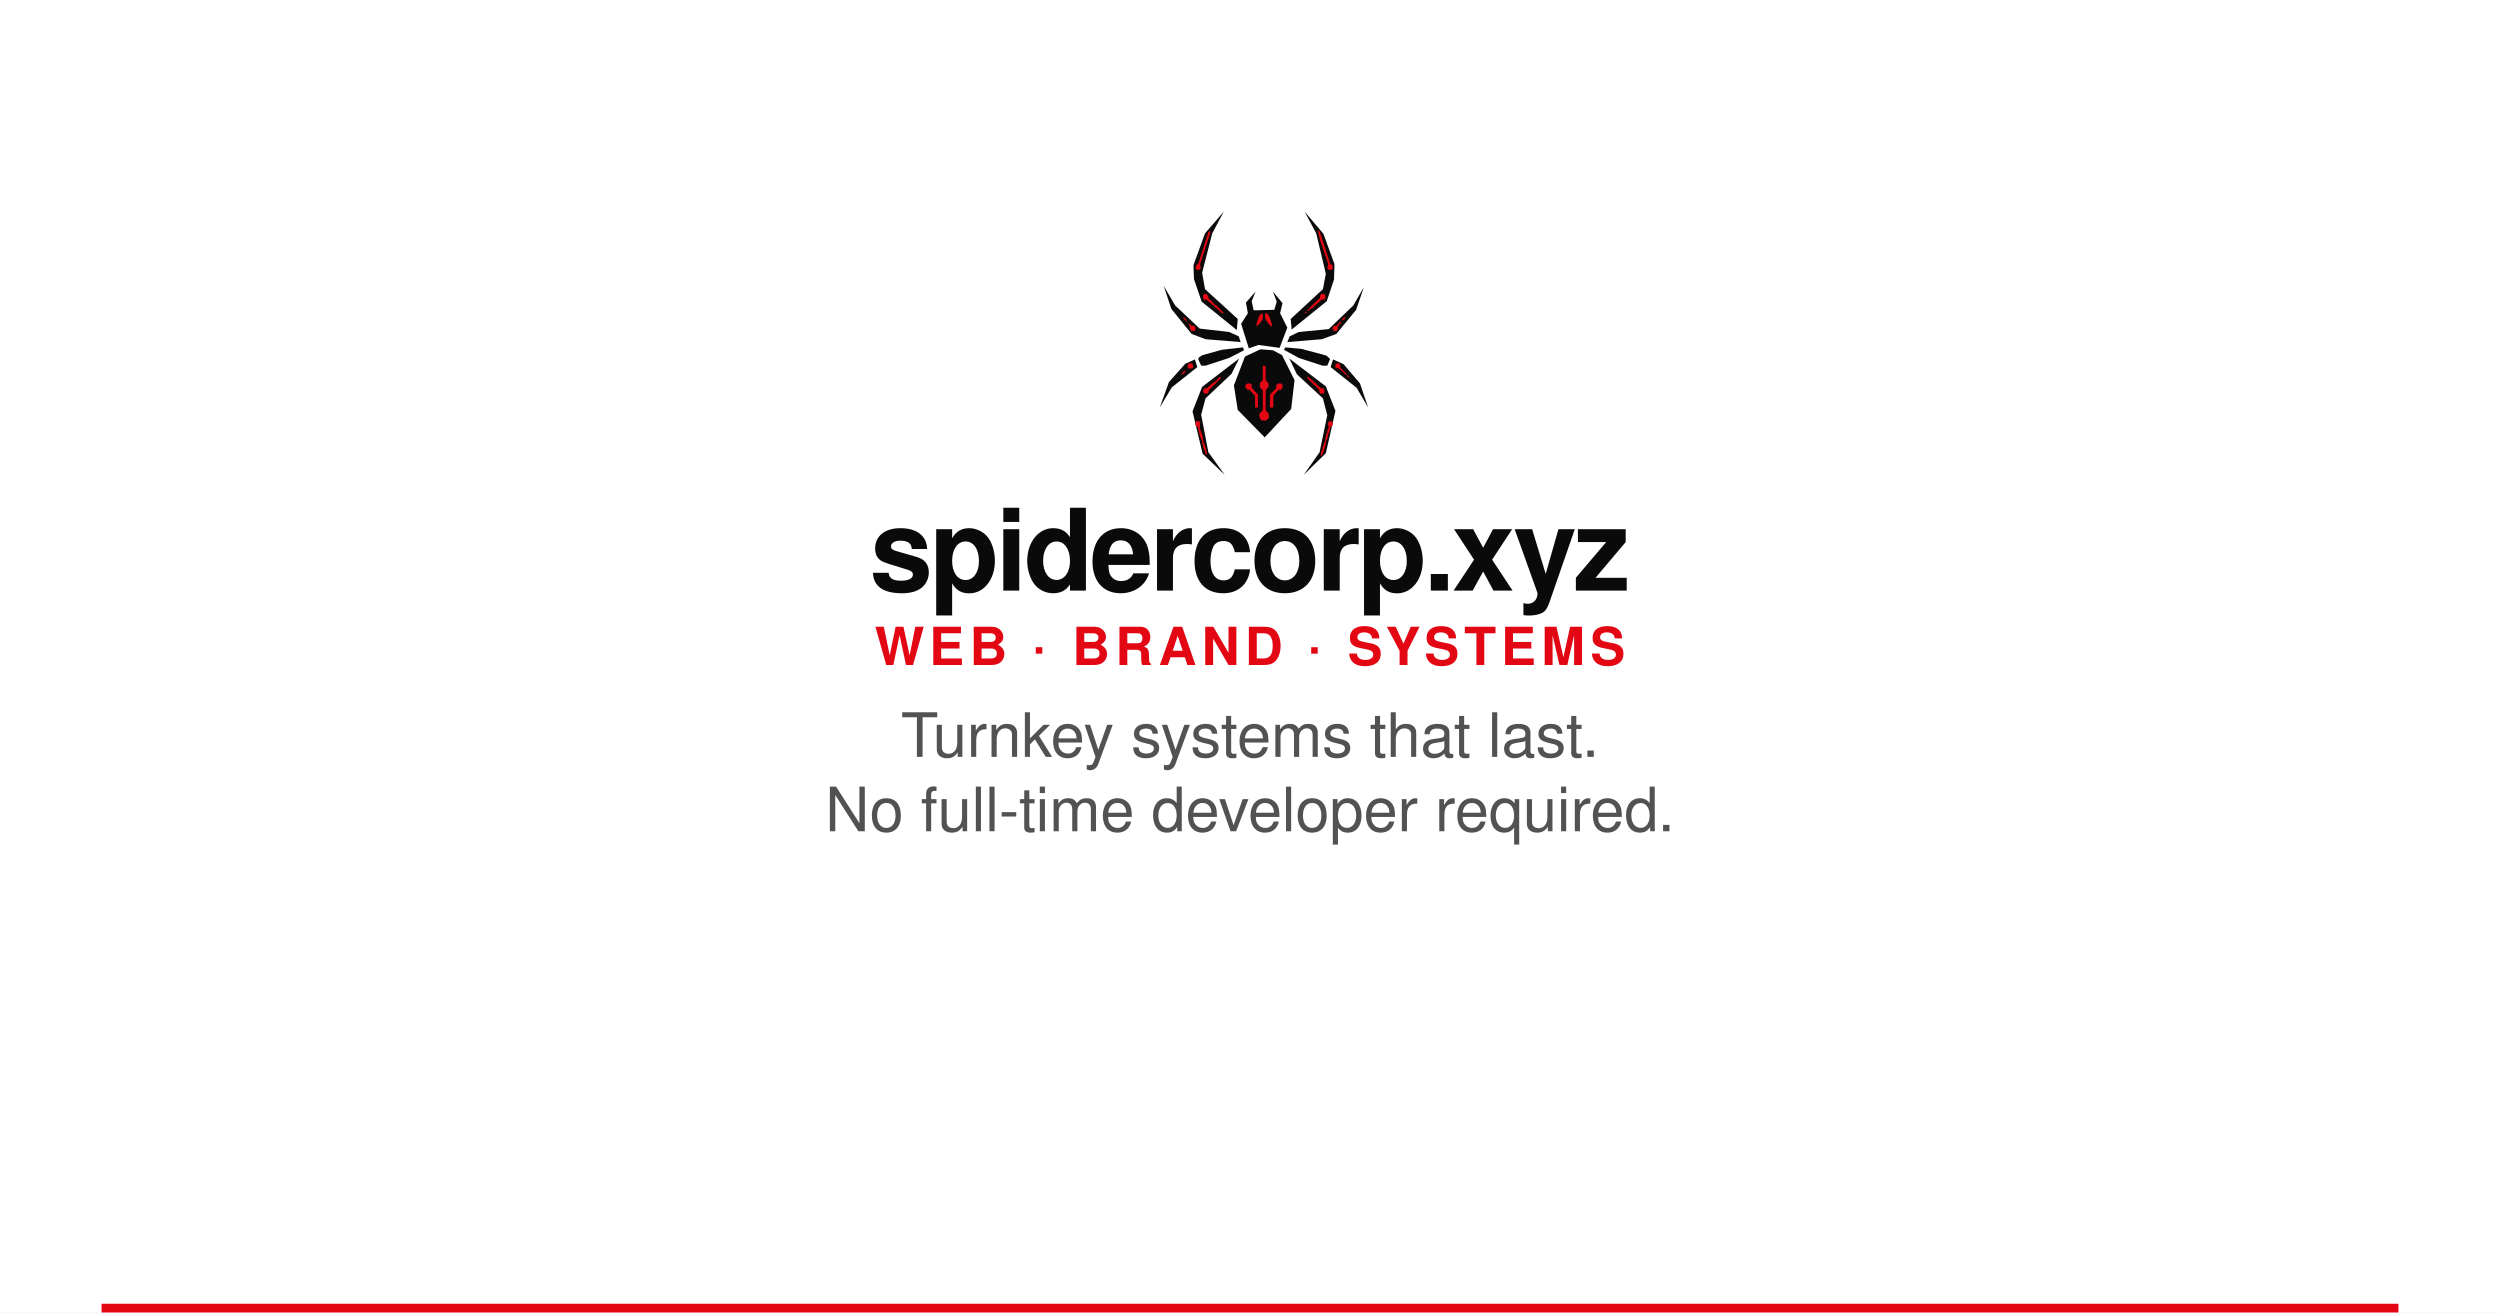
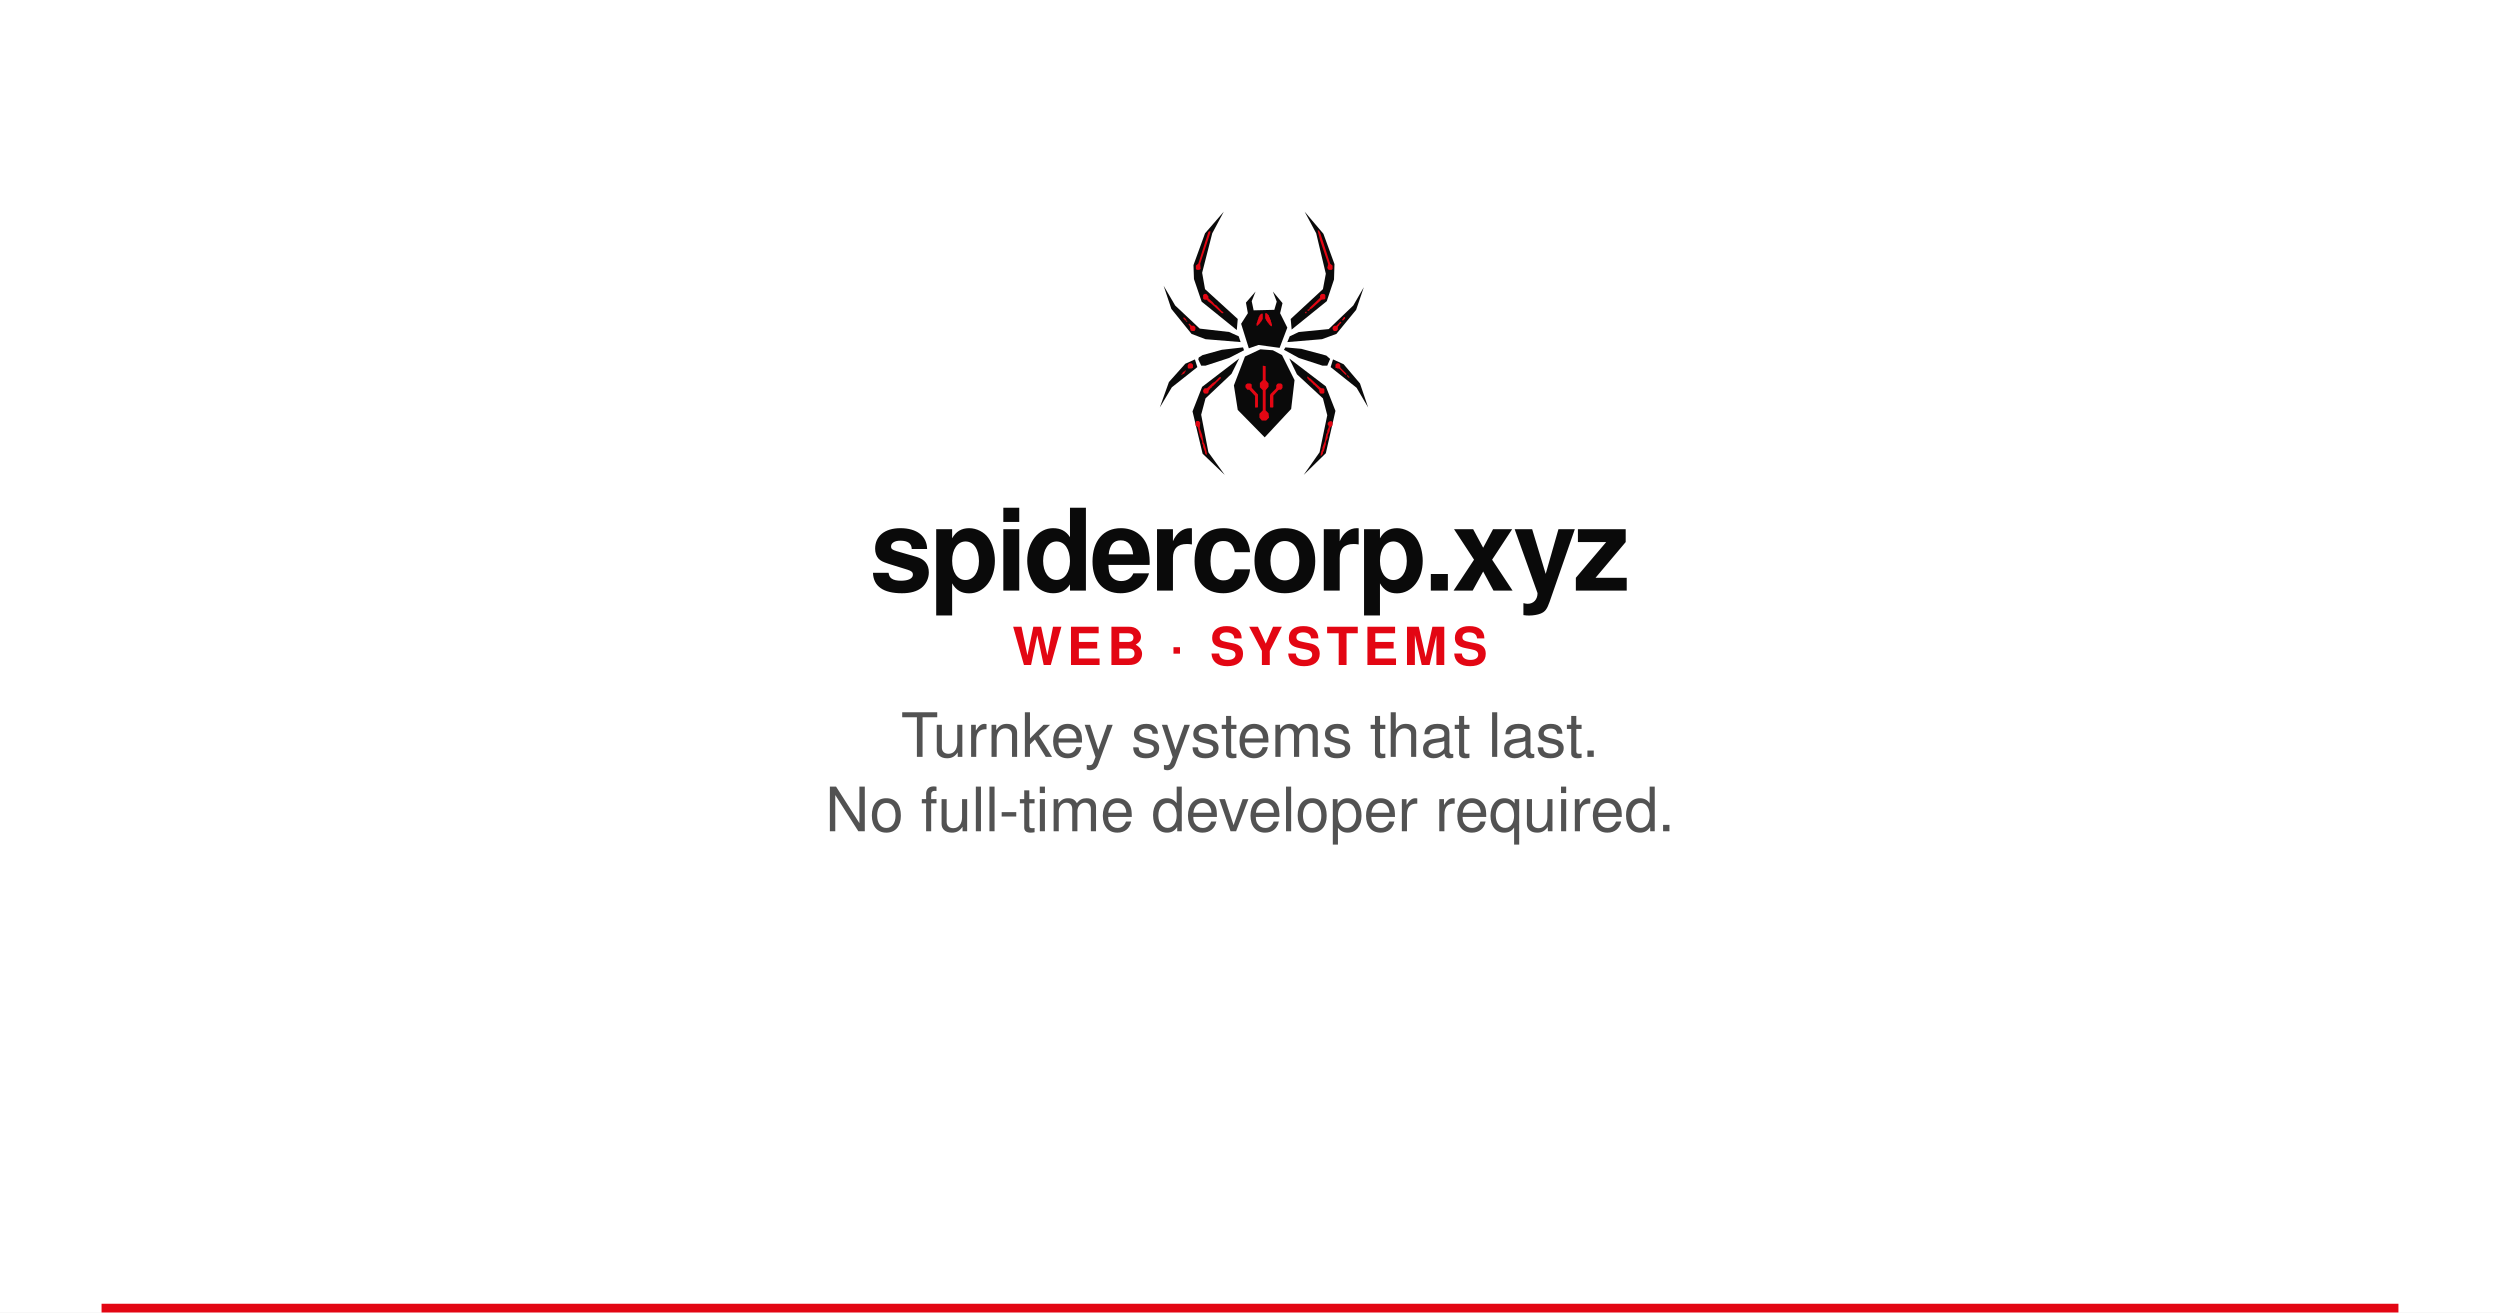
<svg xmlns="http://www.w3.org/2000/svg" width="1200" height="630" viewBox="0 0 1200 630">
  <rect width="1200" height="630" fill="#ffffff" />
  <g transform="translate(48.75 0) scale(1.05)">
    <rect width="1050" height="600" fill="#ffffff" />
    <rect x="0" y="596" width="1050" height="4" fill="#e30613" />
    <g font-family="Syne, system-ui, -apple-system, Segoe UI, Helvetica, Arial, sans-serif" text-anchor="middle">
      <g transform="translate(482 95) scale(0.88)">
        <g transform="translate(-42.75 2)">
          <g fill="#0a0a0a">
            <path d="m134.75 76.75-1.25 4L147 91.5l6 10.25-4.25-12.5-8.5-10Zm-71.75 0L58 79l-8.5 9.5-4.75 13.25L51 91.25l13.25-10.5Z" />
            <path d="m59.75 79 .25-.25h1.25l.25.25v1l-.25.25H60l-.25-.25ZM112 76.25l4 8.25L129.5 97l2.25 8.75-4 19.25-8.25 11.75L131 125.5l5-22-5-12.75Z" />
            <path d="m127.5 91.75.25-.25h1.5l.25.25h.25l.75.75v1.25l-.75.75h-1.5l-.75-.75ZM86 76.25 66.75 91l-5 12.75 5.25 22 11.5 11L70 125l-3.75-19.5L68.5 97 82 84.25Z" />
            <path d="M68.5 91.5H70l.25.25v2l-.75.75H68l-.75-.75V92.5l.75-.75h.25Zm28.5-20-8 3.75-5.75 15 2 12.75 14 14.25L113 102.5l1.75-15-6.5-13-4.75-2.5Z" />
            <path d="M102.5 94.5h1l.25.25v6.75l-.25.25h-1.25l-.25-.25V95Zm-8.75-.75h1l.25.5.75.5.25.75v5.75l-.5.5h-1l-.5-.5v-6l-.5-.25v-1Zm11.5-2.5.25-.25h1l.25.25v1.25l-.25.25h-1l-.25-.25ZM91.5 91h1l.25.25v1.25l-.25.25h-1.25L91 92.5v-1Zm7-11 1.5.75v8l1.25.25-1.5 7.25.25 7.25 1.5 3.5H100l-.25-2-1.75.75v1l2.25.5-.25 1.25h-2.25l-1.25-1.25V105l1.5-1.5v-11l-1.5-3 1.5-1.75Zm10.75-8.25L117 76l12.25 4h2.5l1.5-3.5-2-1.75-13-3.5-8.25-.75ZM88 70.5l-11 1.25-10 2.75-2 1.25-.25 1 1.5 3.25h2.25l12.25-4 7.75-4Zm6.5-29-5 5.75 1 5.5-3.5 5.5L91 71l5-1.75 11 1.5 4-10.5-3.75-7.5 1.25-5.25-5-6 2 5.25-1.25 4.25-10.75.25-1-4.75Z" />
            <path d="m98 53.5.25.25v2l-.5 1-.75.75-.25.5h-1l-.25-.25V56.5l.25-.25v-.75l.25-.25v-.5l.25-.5.75-.75Zm1.75-.25h1l.75.75.25 1 .5.75.25 1.25.25.25v1l-.25.25h-1l-1-1.25-.25-.75-.75-.75V53.5Zm51-14-5.5 9.5L132.5 61 117 62.5l-4.75 2.25-1.25 3 18-1.5 7.5-2.75L146.75 51Z" />
            <path d="M135.5 59.25h1.5l.25.25v1.75l-.75.75h-1.25l-.75-.75V60l.5-.5h.25ZM46.75 38.5l4 12 10.5 13 7.25 2.75 18.25 1.5-1-3-5-2.25-15.25-1.75-12.75-12Z" />
            <path d="m60.5 59.5.25-.25h1.75l.75.75v1.5l-.5.5h-1.5l-.75-.75ZM120 0l6 11.25 5 21-1.5 8-16.75 15.5.5 5.5L131.5 46.5l3.75-11.25.25-8-5.75-15.75Z" />
            <path d="M128.5 42.75h1.5l.75.75V45l-.75.75h-2l-.25-.25v-1.75l.5-.5V43ZM132.25 27h1l.25.25h.25l.75.75v1.75l-.5.5h-1.5l-.75-.75V28l.25-.25v-.5ZM78 0l-9.75 11.25-6 16.5.25 7.25 4 11.75L84.75 61.5l.5-5.75-17-15.5-1.5-8.5L72 11.25Z" />
            <path d="M67.5 43h.25l.25-.25h1l1 1v1.75l-.25.25H68l-.25-.25h-.25L67 45v-1.25Zm-3.25-15.75h1.25l.5.75v1.75l-.75.5H64l-.75-.75v-1.25Z" />
          </g>
          <g fill="#e30613">
            <path d="m133.75 108.75-1 .25-.75.75v1l.5.5v.75l-.75 1.75v1l-.5.75-.75 3.75-1.25 3.25v1l-.5.75-.5 2.5h.5l.75-1V125l.5-.75 1-3.5v-1.25l1-2v-1.25l1-2.25.25-1.75 1.25-1.25v-1.75Z" />
            <path d="M133 110.5v-.5l.25-.25h.25l.5.5-.5.5h-.25Zm-69-1.75-.5.25-.25 2 1.25 1 1.25 5 1 2.25v1.25l.5.75v1l1 2.5v.75l.5.75h.5l-.25-2-1-3.5-.5-.75-.75-4-1.25-3.5.25-3-.75-.75Z" />
            <path d="m64 110 .25-.25h.5l.25.25v.25l-.5.5-.5-.5Zm43.75-20.75h-1.5l-.5.25-.5.75v1.25l-.25.5-2.75 2.75-.25.75v6l.25.25h1.25l.25-.25v-6l2.5-2.75.5-.25h1l.75-1V90Z" />
            <path d="m106.5 90.75.25-.25h.25l.25.25v.5l-.25.25-.5-.5Zm-16.25-1.5-.75.5-.25.5v1l1 1.25h1l3 3.25v6h1.25l.25-.25V95l-3.25-3.5v-1.75l-.75-.5Z" />
            <path d="m91 90.25.5.5V91l-.25.25h-.5L90.5 91v-.25ZM76.5 86h-.75l-2.25 2.25-1.25.75-3 2.75H68l-.75 1v.75l.25.5.5.5h1.5l.5-.5.25-1.25L71 92v-.25l.5-.25.5-.5v-.25l.5-.25 1.75-1.75v-.25l.5-.25 1.75-1.75Zm44.75-.25.25 1h.25l.25.5.75.75h.25l.25.5h.25l.25.5h.25l.5.75.5.25 2.5 2.5.25 1.5.5.5h1.5l.5-.5v-1.75l-.5-.5h-1l-.5-.25-5.5-5h-.25l-.75-.75Zm-63-3.25h-.5v.25l-.25.25h-.25l-.75.75V84l-.25.25H56v.5h.5v-.25l.25-.25h.5l.5-.5v-.5L58 83h.25Zm40-2.5v7.5l-1.5 1.5v2.25l1.5 1.5v10.5L96.5 105v2l1.25 1.5H100l1.5-1.5-.25-2.25-1.5-1.5v-10.5l1.5-1.75v-1.75l-1.5-1.75v-7.25Z" />
            <path d="M98.75 105h.5l.75.75v.75l-.5.5h-.75l-.25-.25h-.25l-.25-.25v-.75Zm0-16 .25.25h.25l.75.75v.25l-1 1h-.25L98.5 91v-.25l-.5-.5V90l.25-.25v-.25Zm38-10.25-.75.75v1.75h.75l.25.25h.75l.5.25 3 3h.5l.25.25v.5l.5.25.25.5h.5v-.5H143l-.5-.75h-.5l-.25-.25v-.5l-.75-.75v-.25h-.25l-2-2-.25-.5V79.5l-.75-.75Z" />
            <path d="m137.25 79.75.5.5-.5.5H137l-.25-.25v-.25Zm-77.25-1-.5.5v.25l-.25.25V81l.25.25v.25h1.75l.25-.25h.25L62 81v-1.5l-.75-.75Zm-.25-20.5v.5l.5.5v.25l.25.25V61l.25.25v.5H61l.25.25h1.5l.25-.25v-.25l.25-.25V60l-.75-.75h-1.25l-.75-.75v-.25Zm79.25-1h-.75v.25l-1.75 1.75h-1l-.75.5V60l-.25.25V61l.25.25v.25l.5.5h1.25l.75-.75v-1.5L138 59v-.25l1-1ZM57 55v.5l.75.75v.25h.5l.25.25v.5h.5v-.5h-.25l-.25-.25V56l-1-1Zm84-.25h-.5l-.5.5v.25l-.5.5v.5h.5l1-1ZM98.25 53h-.75l-.25.25H97v.25l-.5.5v.25L96 55v.5l-.25.25v.5l-.25.25v.5l-.25.25v.5L95 58v1.25h.5l1.5-1.5v-.25l.75-.75v-.25l.5-.75Zm1.25-.25v2.75l.25.25.25.75.5.5v.25l.75.75v.25l1.25 1.25h.5v-1.25l-.25-.25v-.5l-.25-.25v-.75l-.25-.25V56l-.25-.25v-.5l-.5-.75V54l-1.25-1.25ZM121 52h-.5l-.25.25v.5h.5l.25-.25Zm9.5-9-.5-.25h-1.25l-.75.75v1.25L122.5 50v.5l-.25.25h-.5l-.25.25v.5h.75l.5-.75 1-.5 5-4.5 1.75-.25.25-.5v-1.5Zm-63.25.25v2l.75.5h1.25l.5.75 1.75 1.25 5.5 5h.75v-.5l-1-.75-2.5-2.75-1-.5-1-1.25L70 45v-1l-1-1.25h-1ZM71 10l-1 .5L64.75 27l-1.25 1v1.75l.5.5h1.25l.75-.5-.25-2.75L71 11Zm55.75-.25 1.25 5 4.25 12.5-.5 2 .75 1h1.5l.5-.5V28l-1.25-1L128 10.75l-.75-1Z" />
          </g>
        </g>
      </g>
      <text x="525" y="270" font-size="52" font-weight="700" fill="#0a0a0a" letter-spacing="-0.03em">spidercorp.xyz</text>
-       <text x="525" y="304" font-size="24" font-weight="600" fill="#e30613" letter-spacing="0.1em">WEB · BRAND · SYSTEMS</text>
+       <text x="525" y="304" font-size="24" font-weight="600" fill="#e30613" letter-spacing="0.1em">WEB · SYSTEMS</text>
      <text x="525" y="346" font-size="28" fill="#525252">Turnkey systems that last.</text>
      <text x="525" y="380" font-size="28" fill="#525252">No full-time developer required.</text>
    </g>
  </g>
</svg>
